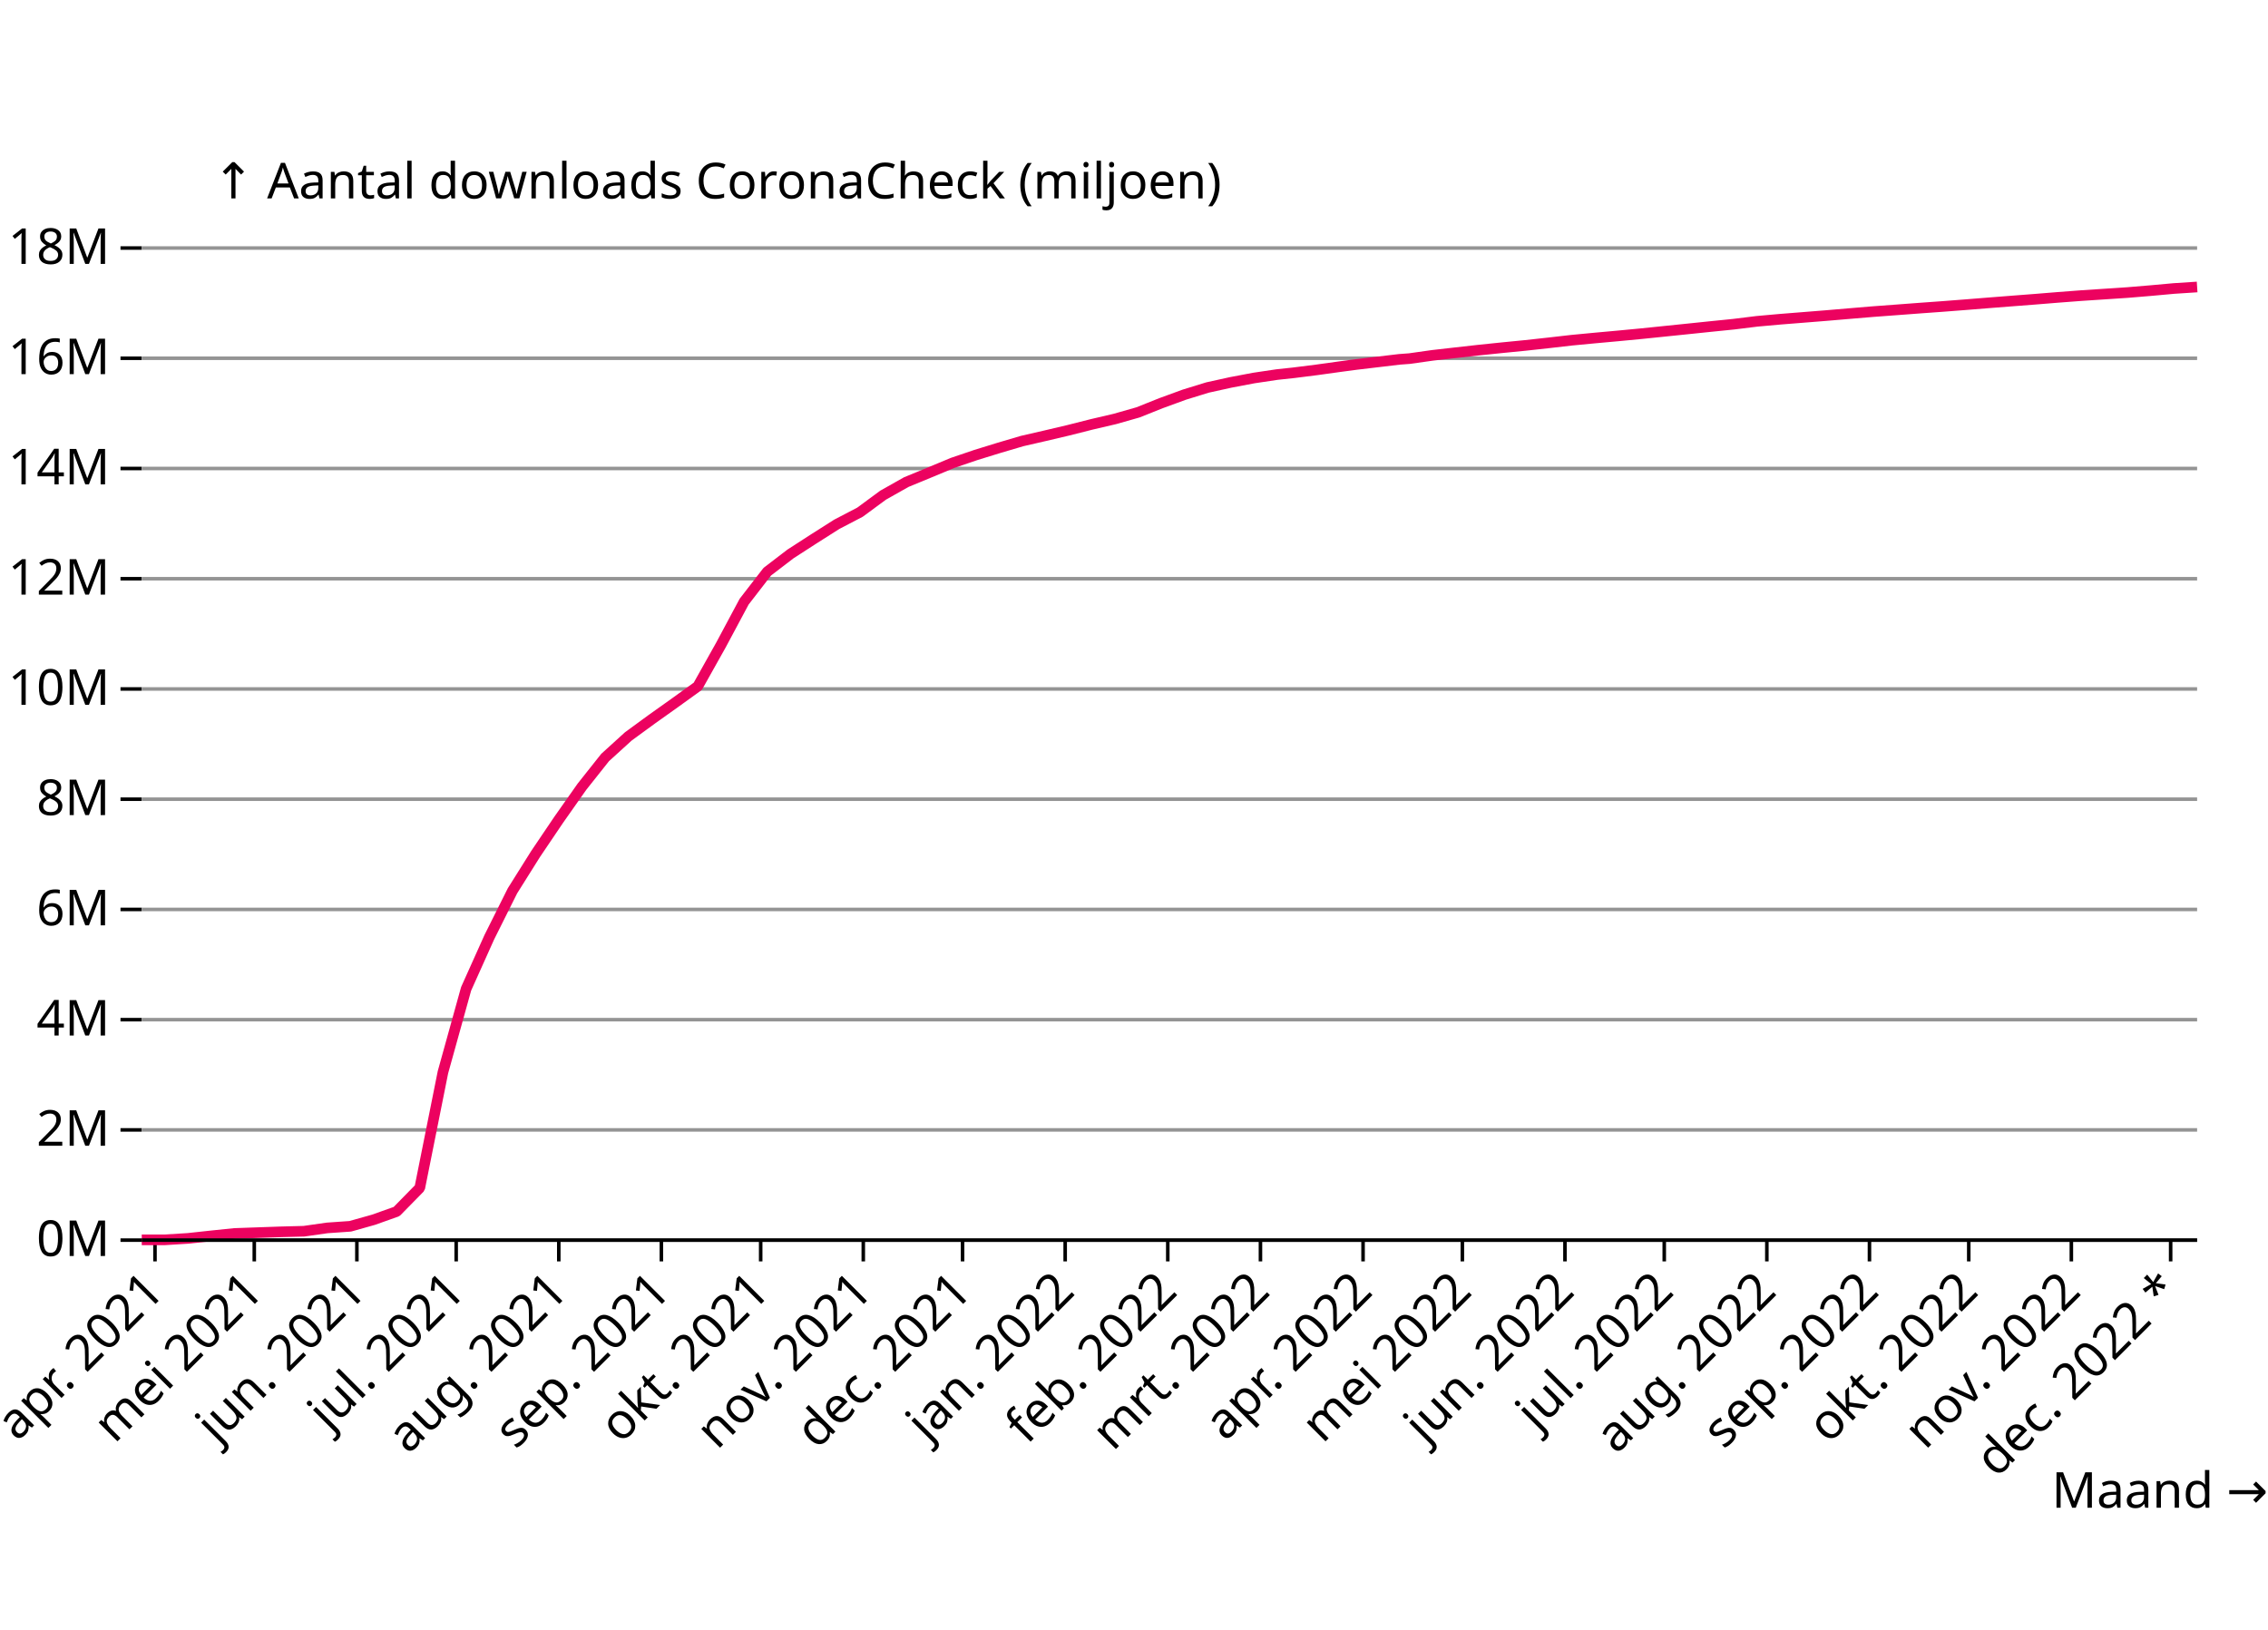
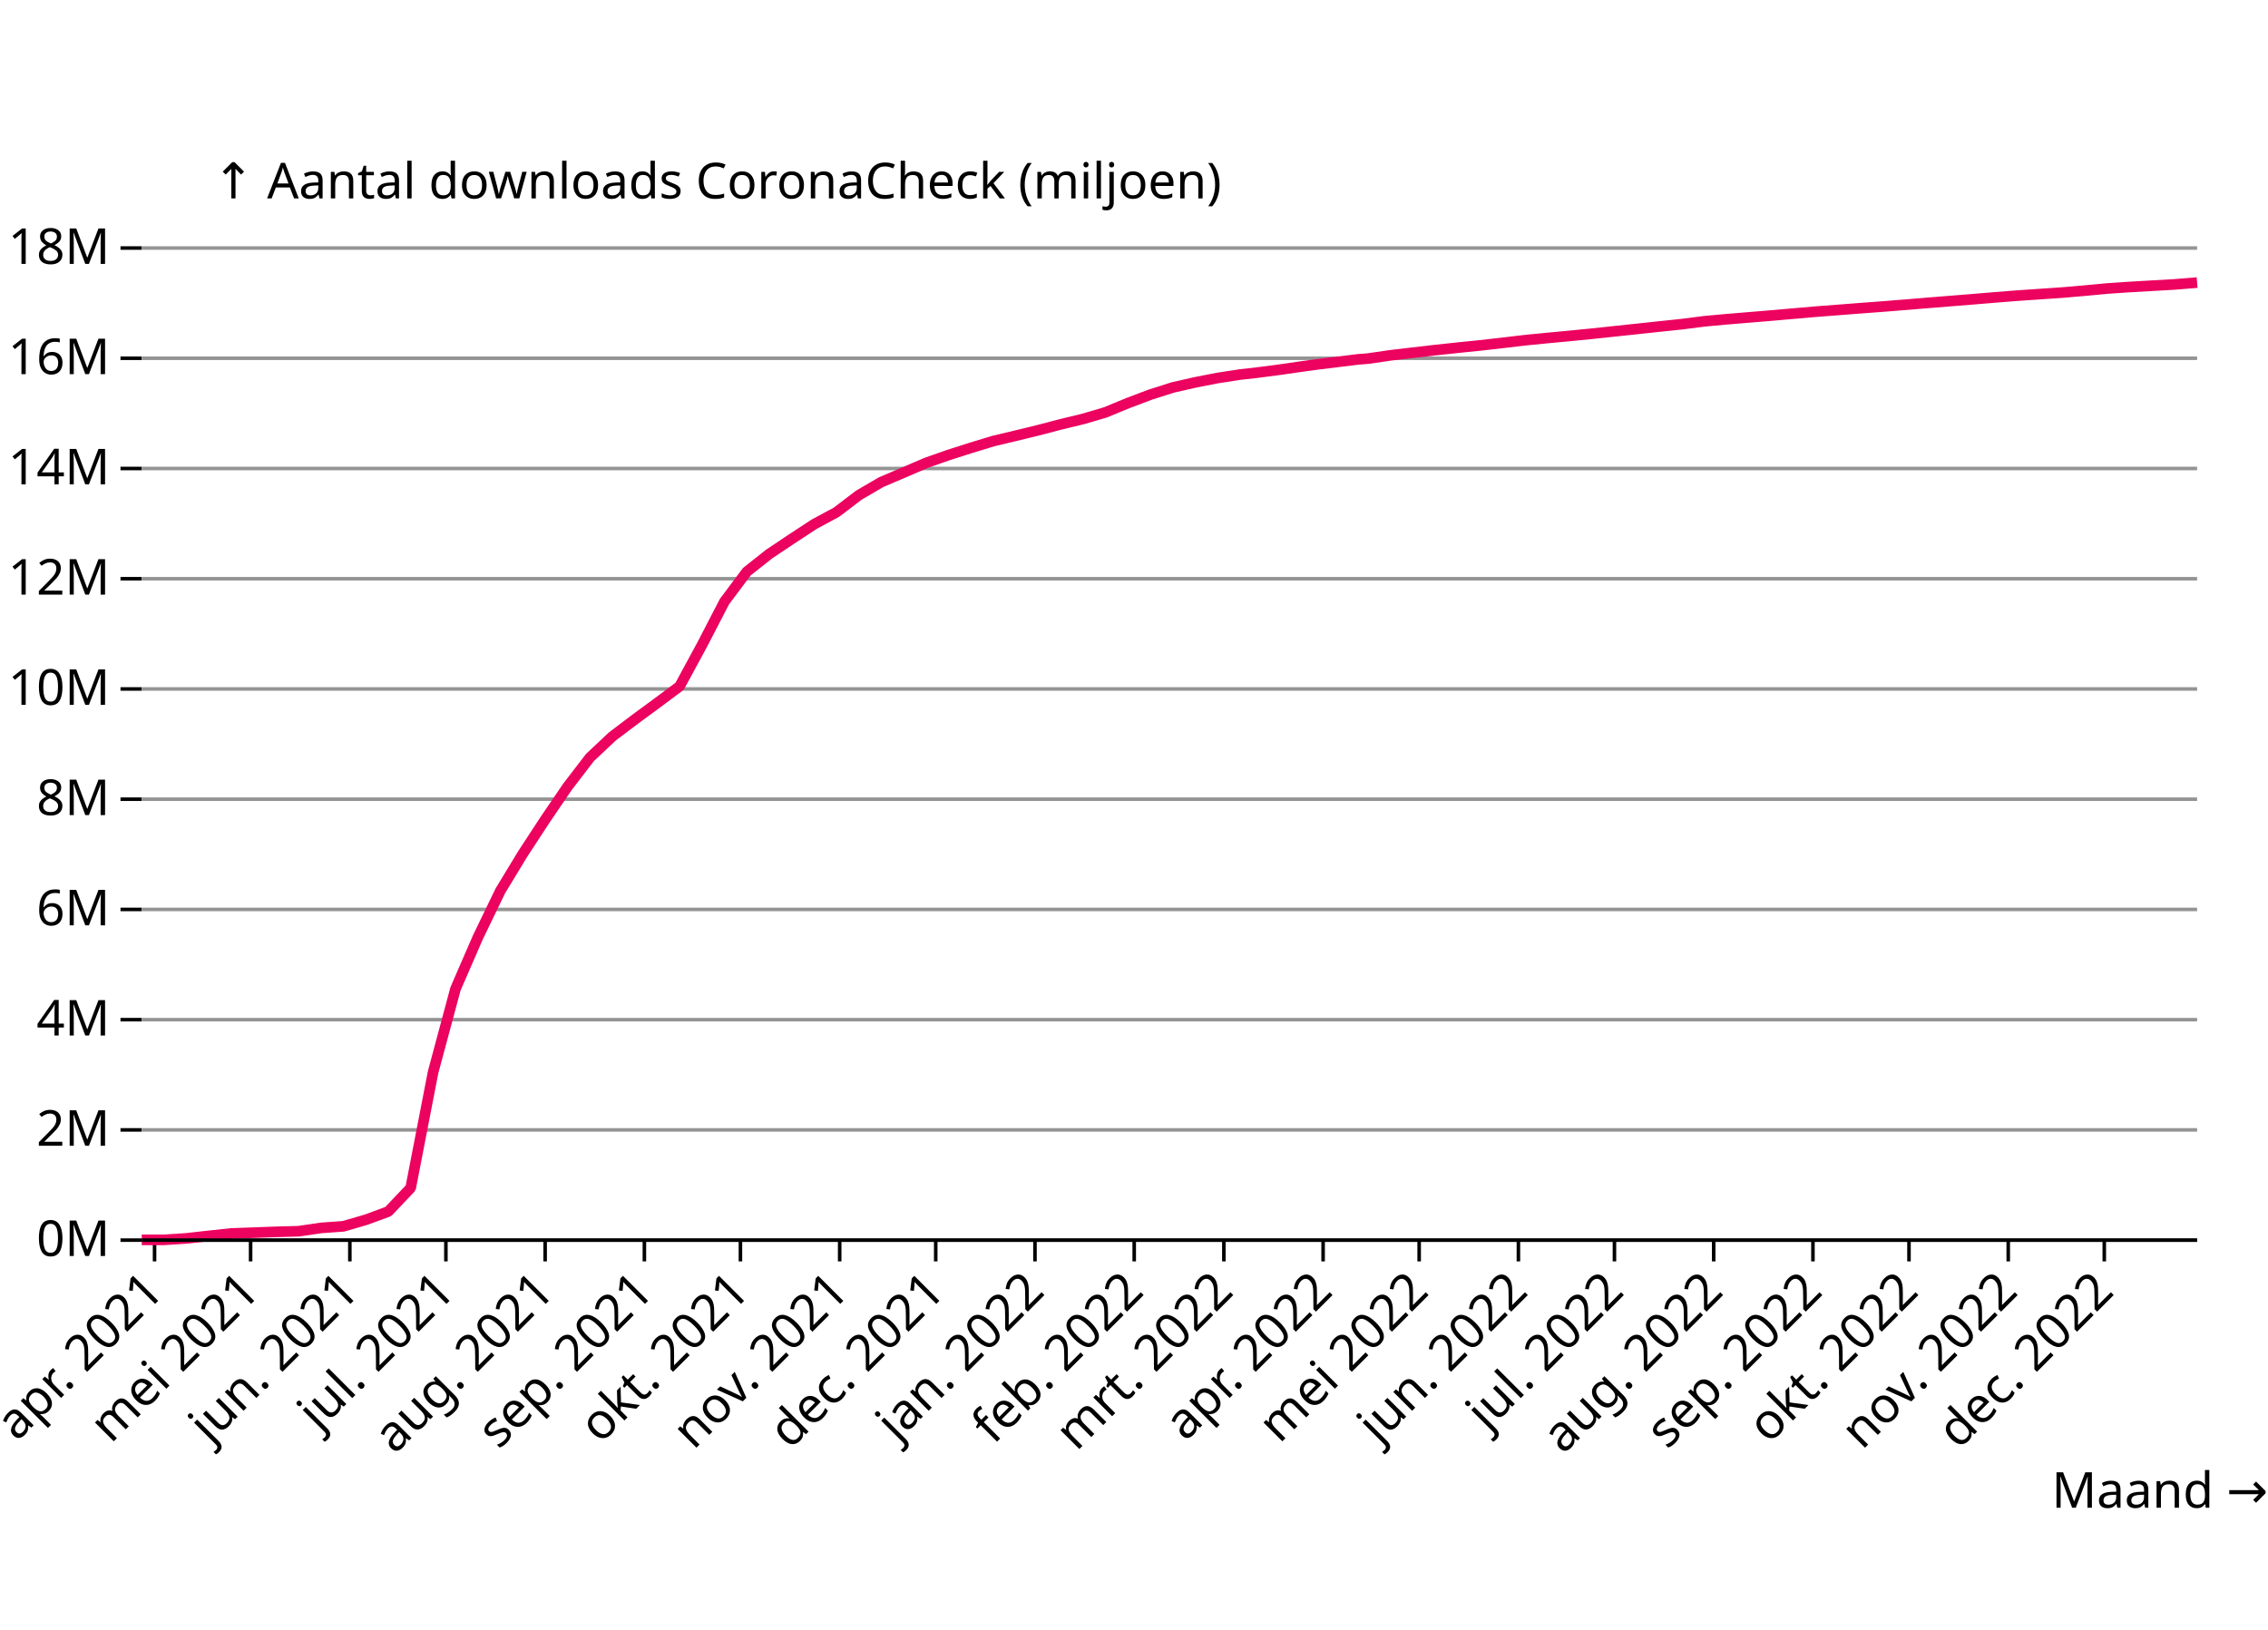
<svg xmlns="http://www.w3.org/2000/svg" class="plot" fill="currentColor" text-anchor="middle" width="640" height="460" viewBox="0 0 640 400" style="font-family: 'RO Sans', sans-serif; font-size: 14px;">
  <style>
        line[stroke-opacity] {
            stroke-opacity: 1;
            stroke: #949494;
        }
</style>
  <g transform="translate(40,0)" fill="none" text-anchor="end">
    <g class="tick" opacity="1" transform="translate(0,320)">
      <line stroke="currentColor" x2="-6" />
      <line stroke="currentColor" x2="580" stroke-opacity="0.1" />
      <text fill="currentColor" x="-9" dy="0.32em">0M</text>
    </g>
    <g class="tick" opacity="1" transform="translate(0,288.8889)">
      <line stroke="currentColor" x2="-6" />
      <line stroke="currentColor" x2="580" stroke-opacity="0.1" />
      <text fill="currentColor" x="-9" dy="0.32em">2M</text>
    </g>
    <g class="tick" opacity="1" transform="translate(0,257.7778)">
      <line stroke="currentColor" x2="-6" />
      <line stroke="currentColor" x2="580" stroke-opacity="0.1" />
      <text fill="currentColor" x="-9" dy="0.32em">4M</text>
    </g>
    <g class="tick" opacity="1" transform="translate(0,226.6667)">
      <line stroke="currentColor" x2="-6" />
      <line stroke="currentColor" x2="580" stroke-opacity="0.1" />
      <text fill="currentColor" x="-9" dy="0.32em">6M</text>
    </g>
    <g class="tick" opacity="1" transform="translate(0,195.5556)">
      <line stroke="currentColor" x2="-6" />
      <line stroke="currentColor" x2="580" stroke-opacity="0.1" />
      <text fill="currentColor" x="-9" dy="0.32em">8M</text>
    </g>
    <g class="tick" opacity="1" transform="translate(0,164.4444)">
      <line stroke="currentColor" x2="-6" />
      <line stroke="currentColor" x2="580" stroke-opacity="0.1" />
      <text fill="currentColor" x="-9" dy="0.32em">10M</text>
    </g>
    <g class="tick" opacity="1" transform="translate(0,133.3333)">
      <line stroke="currentColor" x2="-6" />
      <line stroke="currentColor" x2="580" stroke-opacity="0.1" />
      <text fill="currentColor" x="-9" dy="0.32em">12M</text>
    </g>
    <g class="tick" opacity="1" transform="translate(0,102.2222)">
      <line stroke="currentColor" x2="-6" />
      <line stroke="currentColor" x2="580" stroke-opacity="0.1" />
      <text fill="currentColor" x="-9" dy="0.32em">14M</text>
    </g>
    <g class="tick" opacity="1" transform="translate(0,71.11111)">
      <line stroke="currentColor" x2="-6" />
      <line stroke="currentColor" x2="580" stroke-opacity="0.1" />
      <text fill="currentColor" x="-9" dy="0.32em">16M</text>
    </g>
    <g class="tick" opacity="1" transform="translate(0,40)">
      <line stroke="currentColor" x2="-6" />
      <line stroke="currentColor" x2="580" stroke-opacity="0.1" />
      <text fill="currentColor" x="-9" dy="0.32em">18M</text>
    </g>
    <text fill="currentColor" transform="translate(20,40)" dy="-1em" text-anchor="start">↑ Aantal downloads CoronaCheck (miljoen)</text>
  </g>
  <g transform="translate(0,320)" fill="none" text-anchor="middle">
-     <g class="tick" opacity="1" transform="translate(43.73591,0)">
+     <g class="tick" opacity="1" transform="translate(43.61371,0)">
      <line stroke="currentColor" y2="6" />
      <text fill="currentColor" dy="0.32em" transform="translate(0, 11.82843) rotate(-45)" text-anchor="end">apr. 2021</text>
    </g>
-     <g class="tick" opacity="1" transform="translate(71.75523,0)">
+     <g class="tick" opacity="1" transform="translate(70.71651,0)">
      <line stroke="currentColor" y2="6" />
      <text fill="currentColor" dy="0.32em" transform="translate(0, 11.82843) rotate(-45)" text-anchor="end">mei 2021</text>
    </g>
-     <g class="tick" opacity="1" transform="translate(100.7085,0)">
+     <g class="tick" opacity="1" transform="translate(98.72274,0)">
      <line stroke="currentColor" y2="6" />
      <text fill="currentColor" dy="0.32em" transform="translate(0, 11.82843) rotate(-45)" text-anchor="end">jun. 2021</text>
    </g>
-     <g class="tick" opacity="1" transform="translate(128.7279,0)">
+     <g class="tick" opacity="1" transform="translate(125.8255,0)">
      <line stroke="currentColor" y2="6" />
      <text fill="currentColor" dy="0.32em" transform="translate(0, 11.82843) rotate(-45)" text-anchor="end">jul. 2021</text>
    </g>
-     <g class="tick" opacity="1" transform="translate(157.6812,0)">
+     <g class="tick" opacity="1" transform="translate(153.8318,0)">
      <line stroke="currentColor" y2="6" />
      <text fill="currentColor" dy="0.32em" transform="translate(0, 11.82843) rotate(-45)" text-anchor="end">aug. 2021</text>
    </g>
-     <g class="tick" opacity="1" transform="translate(186.6345,0)">
+     <g class="tick" opacity="1" transform="translate(181.838,0)">
      <line stroke="currentColor" y2="6" />
      <text fill="currentColor" dy="0.32em" transform="translate(0, 11.82843) rotate(-45)" text-anchor="end">sep. 2021</text>
    </g>
-     <g class="tick" opacity="1" transform="translate(214.6538,0)">
+     <g class="tick" opacity="1" transform="translate(208.9408,0)">
      <line stroke="currentColor" y2="6" />
      <text fill="currentColor" dy="0.32em" transform="translate(0, 11.82843) rotate(-45)" text-anchor="end">okt. 2021</text>
    </g>
-     <g class="tick" opacity="1" transform="translate(243.6071,0)">
+     <g class="tick" opacity="1" transform="translate(236.947,0)">
      <line stroke="currentColor" y2="6" />
      <text fill="currentColor" dy="0.32em" transform="translate(0, 11.82843) rotate(-45)" text-anchor="end">nov. 2021</text>
    </g>
-     <g class="tick" opacity="1" transform="translate(271.6264,0)">
+     <g class="tick" opacity="1" transform="translate(264.0498,0)">
      <line stroke="currentColor" y2="6" />
      <text fill="currentColor" dy="0.32em" transform="translate(0, 11.82843) rotate(-45)" text-anchor="end">dec. 2021</text>
    </g>
-     <g class="tick" opacity="1" transform="translate(300.5797,0)">
+     <g class="tick" opacity="1" transform="translate(292.0561,0)">
      <line stroke="currentColor" y2="6" />
      <text fill="currentColor" dy="0.32em" transform="translate(0, 11.82843) rotate(-45)" text-anchor="end">jan. 2022</text>
    </g>
-     <g class="tick" opacity="1" transform="translate(329.533,0)">
+     <g class="tick" opacity="1" transform="translate(320.0623,0)">
      <line stroke="currentColor" y2="6" />
      <text fill="currentColor" dy="0.32em" transform="translate(0, 11.82843) rotate(-45)" text-anchor="end">feb. 2022</text>
    </g>
-     <g class="tick" opacity="1" transform="translate(355.6844,0)">
+     <g class="tick" opacity="1" transform="translate(345.3583,0)">
      <line stroke="currentColor" y2="6" />
      <text fill="currentColor" dy="0.32em" transform="translate(0, 11.82843) rotate(-45)" text-anchor="end">mrt. 2022</text>
    </g>
-     <g class="tick" opacity="1" transform="translate(384.6377,0)">
+     <g class="tick" opacity="1" transform="translate(373.3645,0)">
      <line stroke="currentColor" y2="6" />
      <text fill="currentColor" dy="0.32em" transform="translate(0, 11.82843) rotate(-45)" text-anchor="end">apr. 2022</text>
    </g>
-     <g class="tick" opacity="1" transform="translate(412.657,0)">
+     <g class="tick" opacity="1" transform="translate(400.4673,0)">
      <line stroke="currentColor" y2="6" />
      <text fill="currentColor" dy="0.32em" transform="translate(0, 11.82843) rotate(-45)" text-anchor="end">mei 2022</text>
    </g>
-     <g class="tick" opacity="1" transform="translate(441.6103,0)">
+     <g class="tick" opacity="1" transform="translate(428.4735,0)">
      <line stroke="currentColor" y2="6" />
      <text fill="currentColor" dy="0.32em" transform="translate(0, 11.82843) rotate(-45)" text-anchor="end">jun. 2022</text>
    </g>
-     <g class="tick" opacity="1" transform="translate(469.6296,0)">
+     <g class="tick" opacity="1" transform="translate(455.5763,0)">
      <line stroke="currentColor" y2="6" />
      <text fill="currentColor" dy="0.32em" transform="translate(0, 11.82843) rotate(-45)" text-anchor="end">jul. 2022</text>
    </g>
-     <g class="tick" opacity="1" transform="translate(498.5829,0)">
+     <g class="tick" opacity="1" transform="translate(483.5826,0)">
      <line stroke="currentColor" y2="6" />
      <text fill="currentColor" dy="0.32em" transform="translate(0, 11.82843) rotate(-45)" text-anchor="end">aug. 2022</text>
    </g>
-     <g class="tick" opacity="1" transform="translate(527.5362,0)">
+     <g class="tick" opacity="1" transform="translate(511.5888,0)">
      <line stroke="currentColor" y2="6" />
      <text fill="currentColor" dy="0.32em" transform="translate(0, 11.82843) rotate(-45)" text-anchor="end">sep. 2022</text>
    </g>
-     <g class="tick" opacity="1" transform="translate(555.5556,0)">
+     <g class="tick" opacity="1" transform="translate(538.6916,0)">
      <line stroke="currentColor" y2="6" />
      <text fill="currentColor" dy="0.32em" transform="translate(0, 11.82843) rotate(-45)" text-anchor="end">okt. 2022</text>
    </g>
-     <g class="tick" opacity="1" transform="translate(584.5089,0)">
+     <g class="tick" opacity="1" transform="translate(566.6978,0)">
      <line stroke="currentColor" y2="6" />
      <text fill="currentColor" dy="0.32em" transform="translate(0, 11.82843) rotate(-45)" text-anchor="end">nov. 2022</text>
    </g>
-     <g class="tick" opacity="1" transform="translate(612.5282,0)">
+     <g class="tick" opacity="1" transform="translate(593.8006,0)">
      <line stroke="currentColor" y2="6" />
-       <text fill="currentColor" dy="0.32em" transform="translate(0, 11.82843) rotate(-45)" text-anchor="end">dec. 2022 *</text>
+       <text fill="currentColor" dy="0.32em" transform="translate(0, 11.82843) rotate(-45)" text-anchor="end">dec. 2022</text>
    </g>
    <text fill="currentColor" transform="translate(640,80)" dy="-0.32em" text-anchor="end">Maand →</text>
  </g>
  <g fill="none" stroke="#ec025f" stroke-width="3" stroke-miterlimit="1">
-     <path d="M40,319.923L46.538,319.914L53.076,319.505L59.614,318.793L66.151,318.12L72.689,317.889L79.227,317.659L85.765,317.489L92.303,316.554L98.841,316.096L105.378,314.256L111.916,311.932L118.454,305.265L124.992,272.614L131.53,249.082L138.068,234.526L144.605,221.424L151.143,211.008L157.681,201.329L164.219,192.031L170.757,183.789L177.295,177.844L183.833,173.061L190.37,168.409L196.908,163.693L203.446,152.027L209.984,139.805L216.522,131.347L223.06,126.34L229.597,122.117L236.135,117.967L242.673,114.558L249.211,109.743L255.749,106.057L262.287,103.363L268.824,100.639L275.362,98.417L281.9,96.4L288.438,94.472L294.976,92.968L301.514,91.428L308.052,89.773L314.589,88.246L321.127,86.385L327.665,83.774L334.203,81.385L334.203,81.385L340.741,79.368L347.279,77.927L353.816,76.688L360.354,75.714L365.024,75.212L371.562,74.388L378.1,73.478L382.77,72.858L394.911,71.417L397.713,71.21L404.251,70.286L410.789,69.542L417.327,68.81L423.865,68.133L430.403,67.49L436.94,66.773L443.478,66.024L450.016,65.4L456.554,64.805L463.092,64.183L469.63,63.509L476.167,62.837L482.705,62.157L489.243,61.496L495.781,60.686L502.319,60.1L508.857,59.58L515.395,59.057L521.932,58.5L528.47,57.952L535.008,57.466L541.546,56.974L548.084,56.501L554.622,55.996L561.159,55.471L567.697,54.959L574.235,54.455L580.773,53.924L587.311,53.427L593.849,52.996L600.386,52.562L606.924,52.016L613.462,51.421L620,50.994" />
+     <path d="M40,319.923L46.324,319.914L52.648,319.505L58.972,318.793L65.296,318.12L71.62,317.889L77.944,317.659L84.268,317.489L90.592,316.554L96.916,316.096L103.24,314.256L109.564,311.932L115.888,305.265L122.212,272.614L128.536,249.082L134.86,234.526L141.184,221.424L147.508,211.008L153.832,201.329L160.156,192.031L166.48,183.789L172.804,177.844L179.128,173.061L185.452,168.409L191.776,163.693L198.1,152.027L204.424,139.805L210.748,131.347L217.072,126.34L223.396,122.117L229.72,117.967L236.044,114.558L242.368,109.743L248.692,106.057L255.016,103.363L261.34,100.639L267.664,98.417L273.988,96.4L280.312,94.472L286.636,92.968L292.96,91.428L299.283,89.773L305.607,88.246L311.931,86.385L318.255,83.774L324.579,81.385L324.579,81.385L330.903,79.368L337.227,77.927L343.551,76.688L349.875,75.714L354.393,75.212L360.717,74.388L367.04,73.478L371.558,72.858L383.302,71.417L386.012,71.21L392.336,70.286L398.66,69.542L404.984,68.81L411.308,68.133L417.632,67.49L423.956,66.773L430.28,66.024L436.604,65.4L442.928,64.805L449.252,64.183L455.576,63.509L461.9,62.837L468.224,62.157L474.548,61.496L480.872,60.686L487.196,60.1L493.52,59.58L499.844,59.057L506.168,58.5L512.492,57.952L518.816,57.466L525.14,56.974L531.464,56.501L537.788,55.996L544.112,55.471L550.436,54.959L556.76,54.455L563.084,53.924L569.408,53.427L575.732,52.996L582.056,52.562L588.38,52.016L594.704,51.421L601.028,50.994L607.352,50.629L613.676,50.267L620,49.756" />
  </g>
  <g stroke="currentColor">
    <line x1="40" x2="620" y1="320" y2="320" />
  </g>
</svg>
